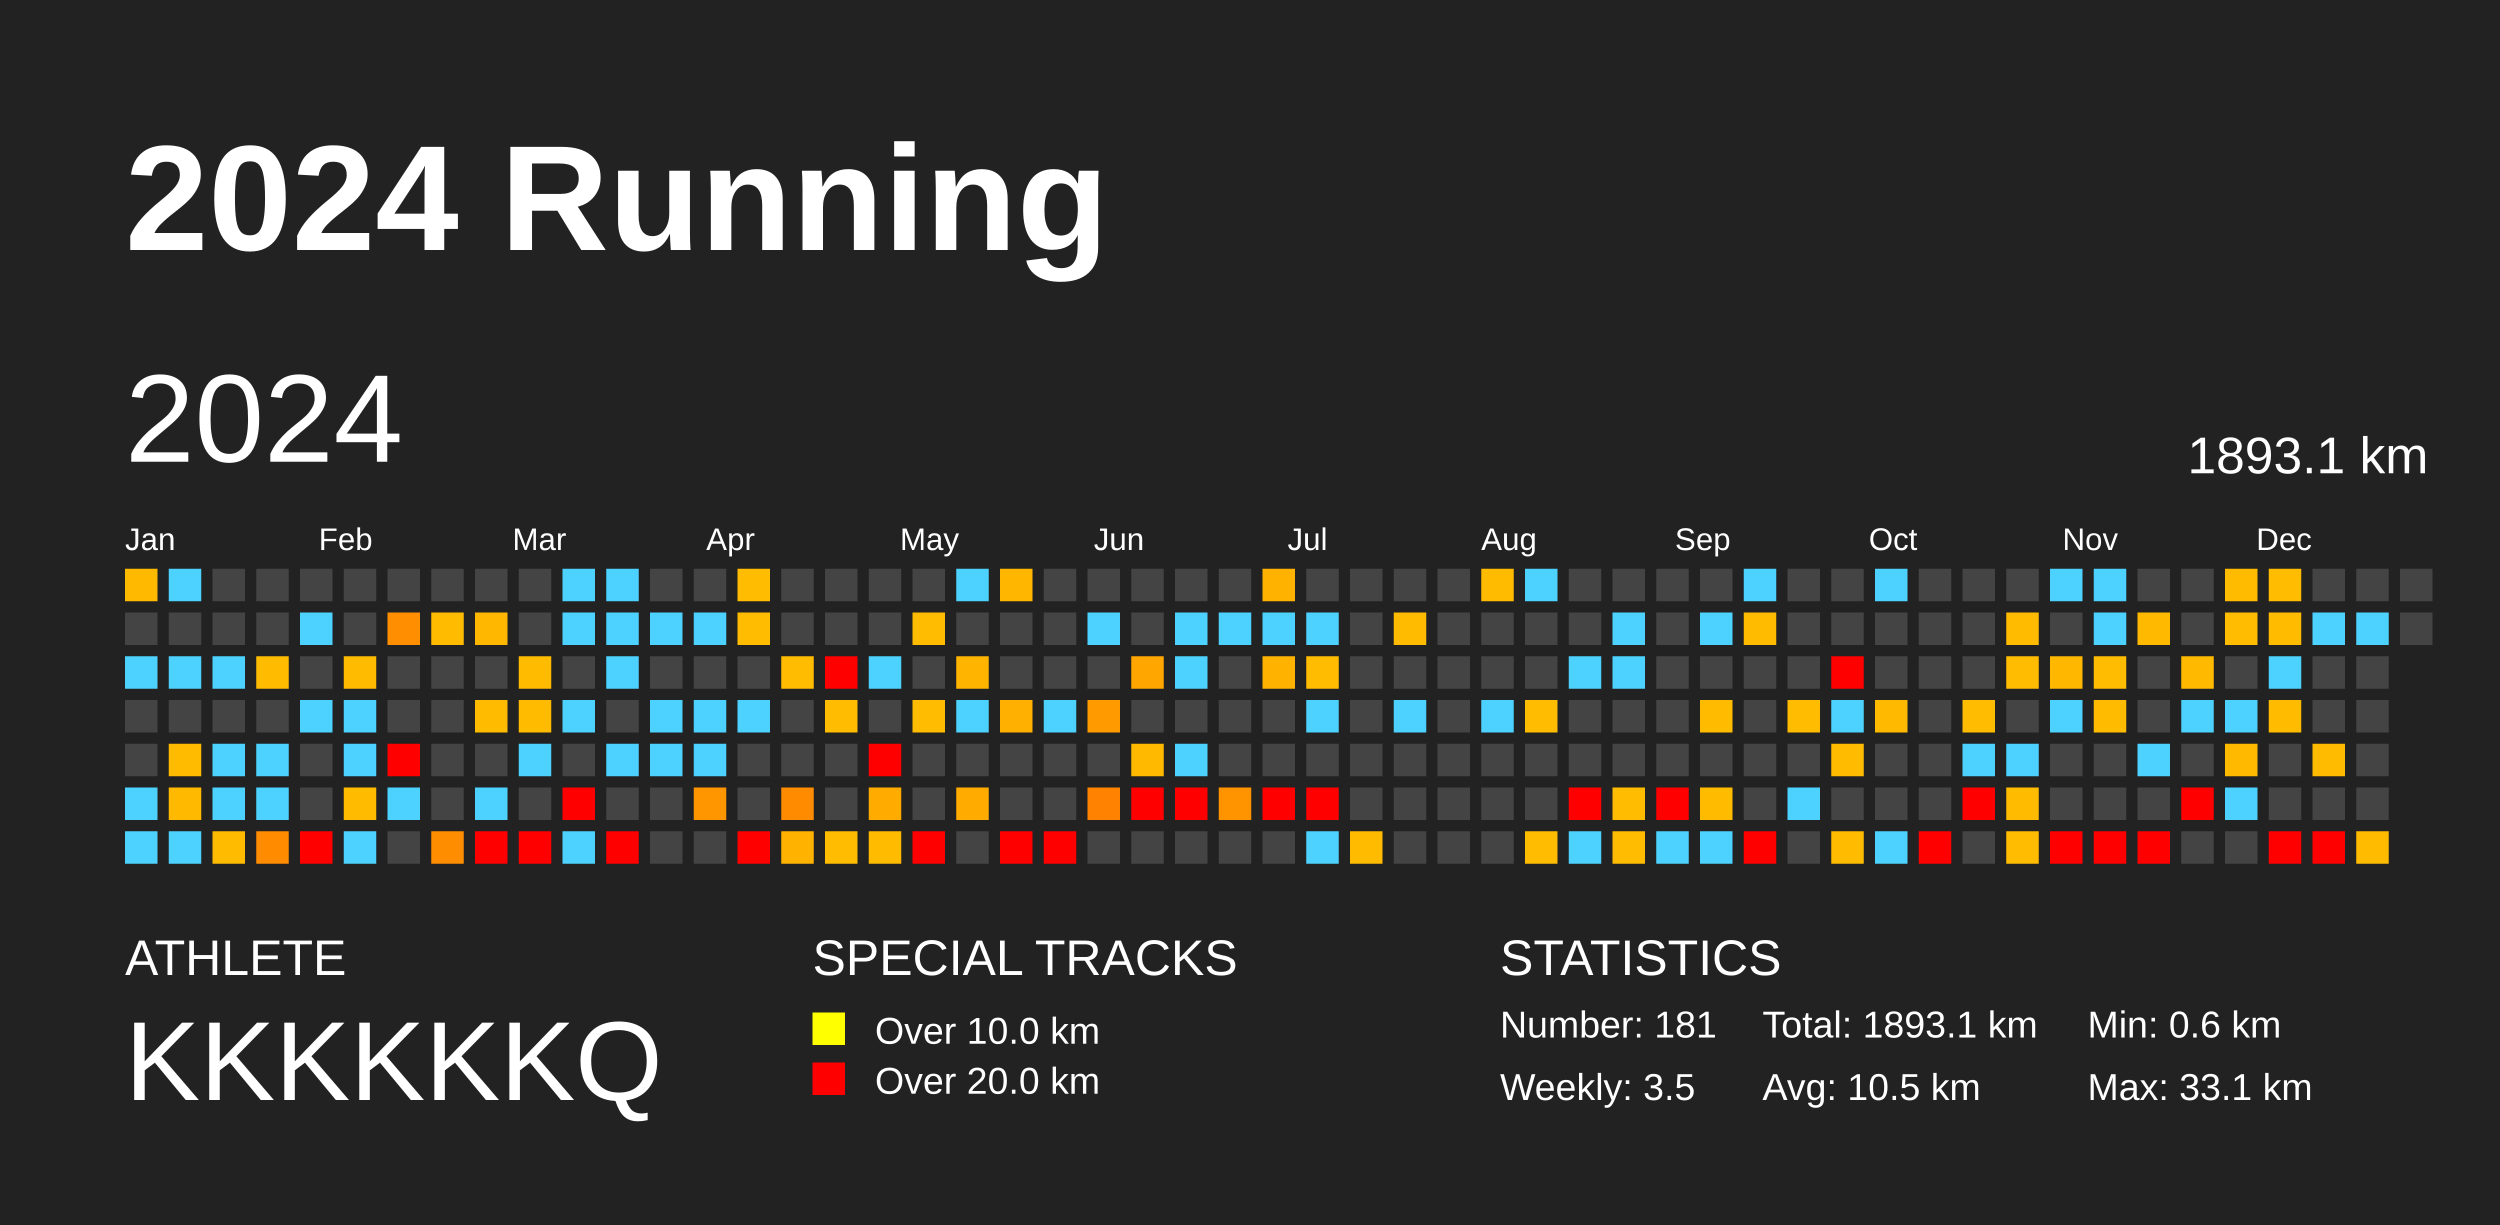
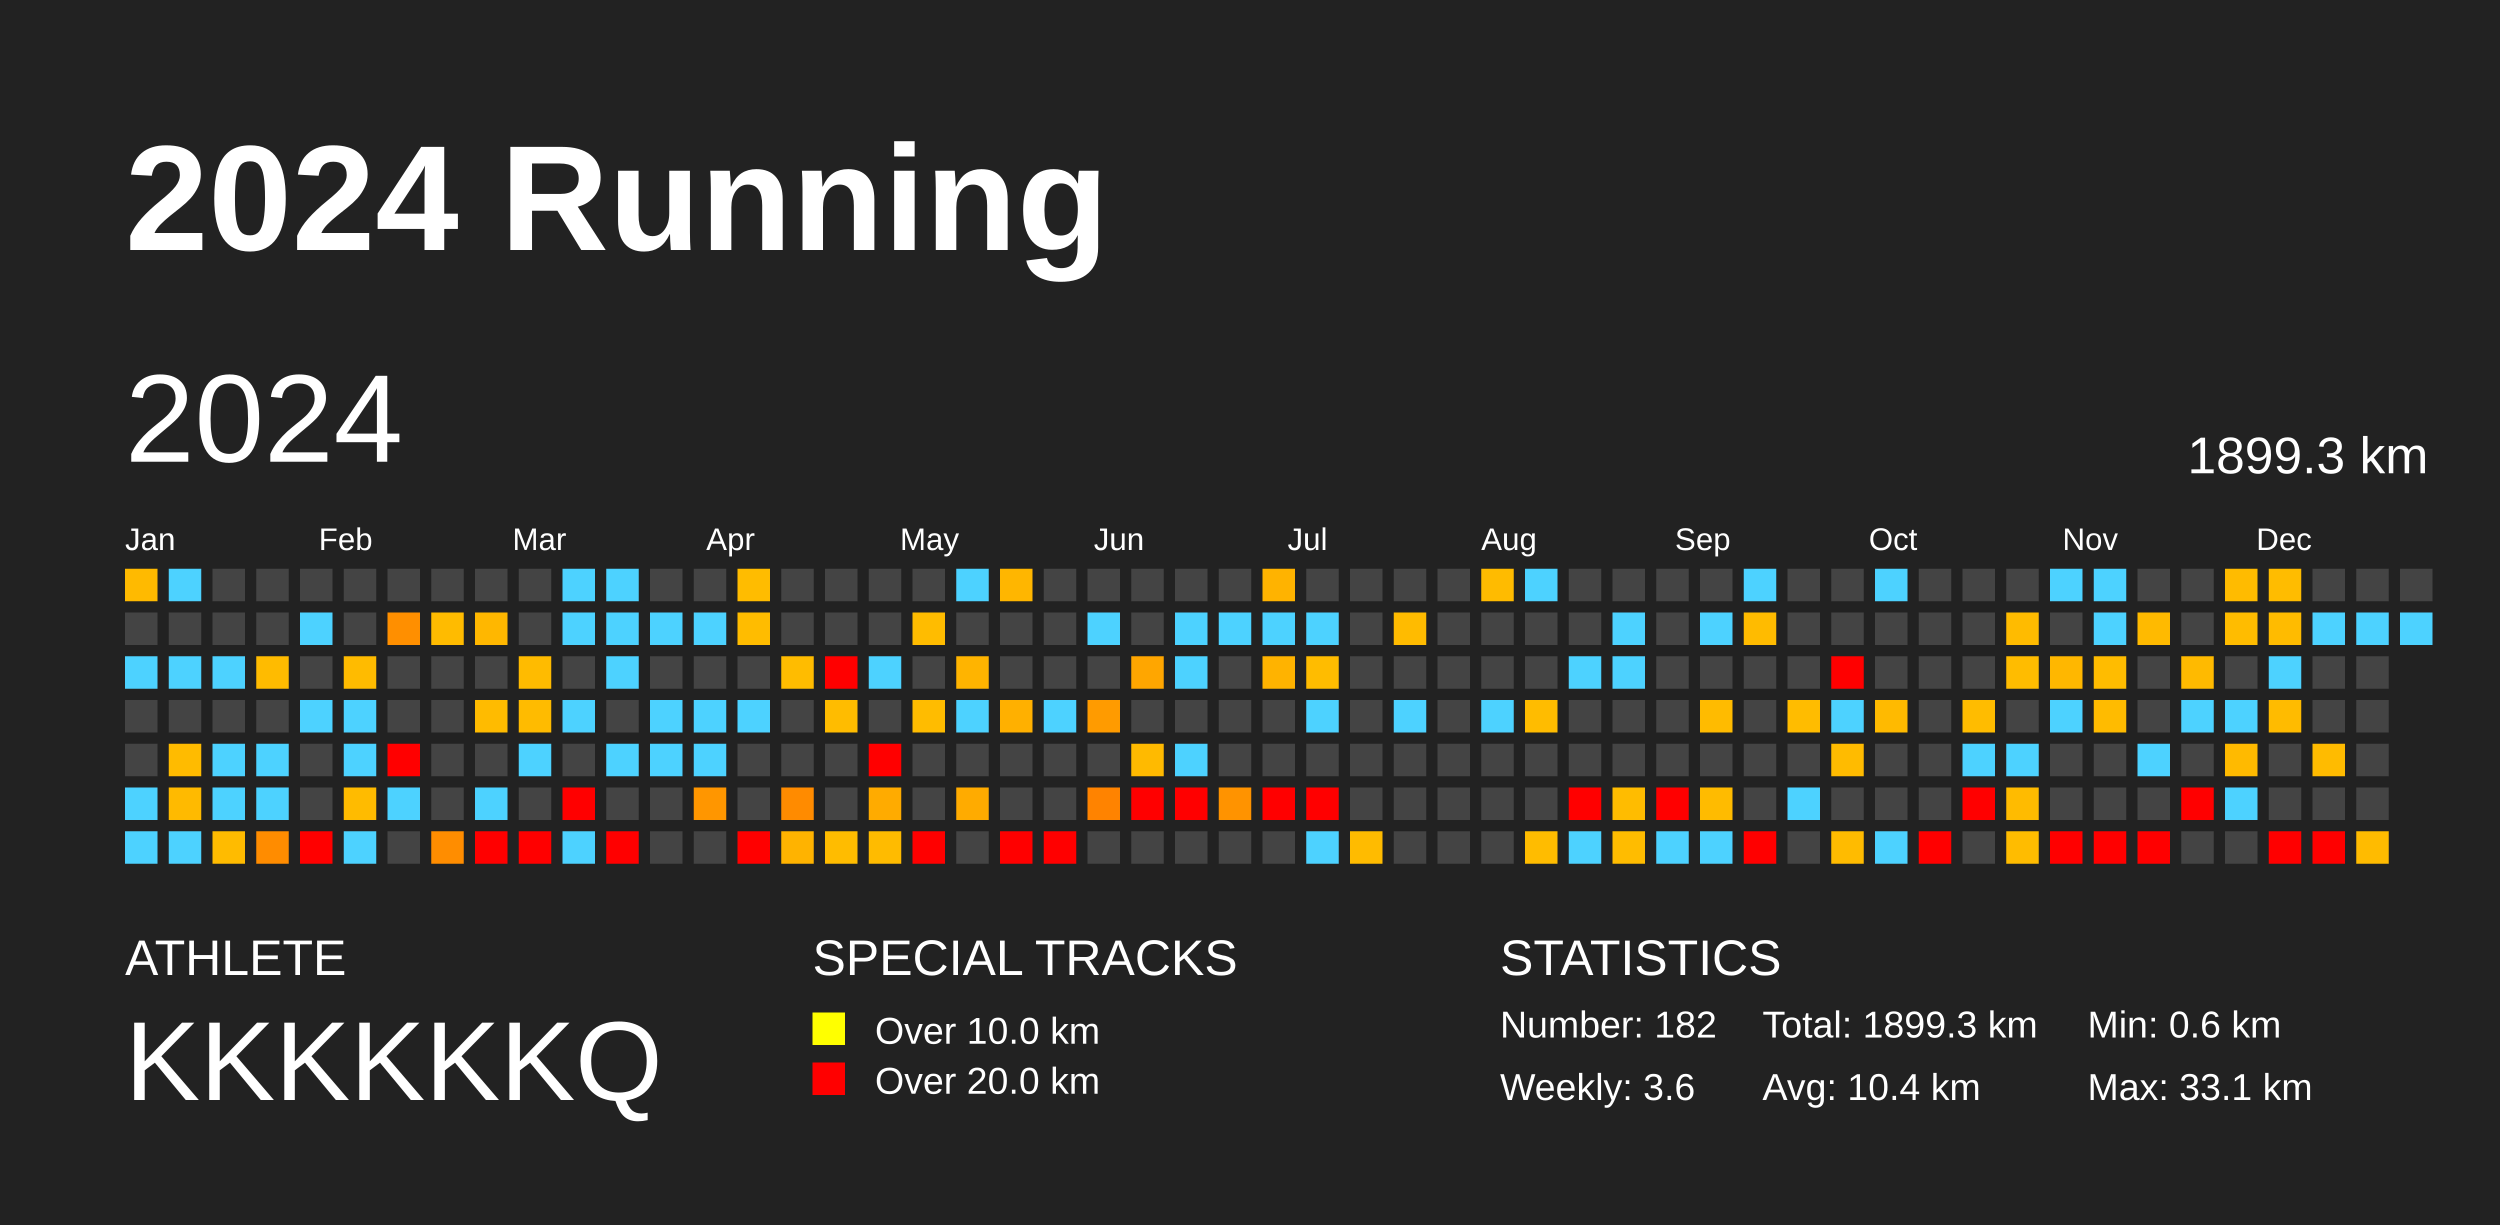
<svg xmlns="http://www.w3.org/2000/svg" baseProfile="full" height="98mm" version="1.1" viewBox="0,0,200,98" width="200mm">
  <defs />
  <rect fill="#222222" height="98" width="200" x="0" y="0" />
  <text fill="#FFFFFF" style="font-size:12px; font-family:Arial; font-weight:bold;" x="10" y="20">2024 Running</text>
  <text fill="#FFFFFF" style="font-size:4px; font-family:Arial" x="10" y="78">ATHLETE</text>
  <text fill="#FFFFFF" style="font-size:9px; font-family:Arial" x="10" y="88">KKKKKKQ</text>
  <text fill="#FFFFFF" style="font-size:4px; font-family:Arial" x="65" y="78">SPECIAL TRACKS</text>
  <rect fill="yellow" height="2.6" width="2.6" x="65" y="81" />
  <text fill="#FFFFFF" style="font-size:3px; font-family:Arial" x="70" y="83.5">Over 10.0 km</text>
  <rect fill="red" height="2.6" width="2.6" x="65" y="85" />
  <text fill="#FFFFFF" style="font-size:3px; font-family:Arial" x="70" y="87.5">Over 20.0 km</text>
  <text fill="#FFFFFF" style="font-size:4px; font-family:Arial" x="120" y="78">STATISTICS</text>
-   <text fill="#FFFFFF" style="font-size:3px; font-family:Arial" x="120" y="83">Number: 181</text>
-   <text fill="#FFFFFF" style="font-size:3px; font-family:Arial" x="120" y="88">Weekly: 3.5</text>
-   <text fill="#FFFFFF" style="font-size:3px; font-family:Arial" x="141" y="83">Total: 1893.1 km</text>
-   <text fill="#FFFFFF" style="font-size:3px; font-family:Arial" x="141" y="88">Avg: 10.5 km</text>
+   <text fill="#FFFFFF" style="font-size:3px; font-family:Arial" x="120" y="83">Number: 182</text>
+   <text fill="#FFFFFF" style="font-size:3px; font-family:Arial" x="120" y="88">Weekly: 3.6</text>
+   <text fill="#FFFFFF" style="font-size:3px; font-family:Arial" x="141" y="83">Total: 1899.3 km</text>
+   <text fill="#FFFFFF" style="font-size:3px; font-family:Arial" x="141" y="88">Avg: 10.4 km</text>
  <text fill="#FFFFFF" style="font-size:3px; font-family:Arial" x="167" y="83">Min: 0.6 km</text>
  <text fill="#FFFFFF" style="font-size:3px; font-family:Arial" x="167" y="88">Max: 33.1 km</text>
  <text dominant-baseline="hanging" fill="#FFFFFF" style="font-size:10.0px; font-family:Arial;" x="10" y="30">2024</text>
-   <text dominant-baseline="hanging" fill="#FFFFFF" style="font-size:4.125px; font-family:Arial;" x="175" y="35">1893.1 km</text>
+   <text dominant-baseline="hanging" fill="#FFFFFF" style="font-size:4.125px; font-family:Arial;" x="175" y="35">1899.3 km</text>
  <text fill="#FFFFFF" style="font-size:2.5px; font-family:Arial" x="10.0" y="44">Jan</text>
  <text fill="#FFFFFF" style="font-size:2.5px; font-family:Arial" x="25.5" y="44">Feb</text>
  <text fill="#FFFFFF" style="font-size:2.5px; font-family:Arial" x="41.0" y="44">Mar</text>
  <text fill="#FFFFFF" style="font-size:2.5px; font-family:Arial" x="56.5" y="44">Apr</text>
  <text fill="#FFFFFF" style="font-size:2.5px; font-family:Arial" x="72.0" y="44">May</text>
  <text fill="#FFFFFF" style="font-size:2.5px; font-family:Arial" x="87.5" y="44">Jun</text>
  <text fill="#FFFFFF" style="font-size:2.5px; font-family:Arial" x="103.0" y="44">Jul</text>
  <text fill="#FFFFFF" style="font-size:2.5px; font-family:Arial" x="118.5" y="44">Aug</text>
  <text fill="#FFFFFF" style="font-size:2.5px; font-family:Arial" x="134.0" y="44">Sep</text>
  <text fill="#FFFFFF" style="font-size:2.5px; font-family:Arial" x="149.5" y="44">Oct</text>
  <text fill="#FFFFFF" style="font-size:2.5px; font-family:Arial" x="165.0" y="44">Nov</text>
  <text fill="#FFFFFF" style="font-size:2.5px; font-family:Arial" x="180.5" y="44">Dec</text>
  <rect fill="#ffba00" height="2.6" width="2.6" x="10.0" y="45.5" />
  <rect fill="#444444" height="2.6" width="2.6" x="10.0" y="49.0" />
  <rect fill="#4dd2ff" height="2.6" width="2.6" x="10.0" y="52.5" />
  <rect fill="#444444" height="2.6" width="2.6" x="10.0" y="56.0" />
  <rect fill="#444444" height="2.6" width="2.6" x="10.0" y="59.5" />
  <rect fill="#4dd2ff" height="2.6" width="2.6" x="10.0" y="63.0" />
  <rect fill="#4dd2ff" height="2.6" width="2.6" x="10.0" y="66.5" />
  <rect fill="#4dd2ff" height="2.6" width="2.6" x="13.5" y="45.5" />
  <rect fill="#444444" height="2.6" width="2.6" x="13.5" y="49.0" />
  <rect fill="#4dd2ff" height="2.6" width="2.6" x="13.5" y="52.5" />
  <rect fill="#444444" height="2.6" width="2.6" x="13.5" y="56.0" />
  <rect fill="#ffbb00" height="2.6" width="2.6" x="13.5" y="59.5" />
  <rect fill="#ffba00" height="2.6" width="2.6" x="13.5" y="63.0" />
  <rect fill="#4dd2ff" height="2.6" width="2.6" x="13.5" y="66.5" />
  <rect fill="#444444" height="2.6" width="2.6" x="17.0" y="45.5" />
  <rect fill="#444444" height="2.6" width="2.6" x="17.0" y="49.0" />
  <rect fill="#4dd2ff" height="2.6" width="2.6" x="17.0" y="52.5" />
  <rect fill="#444444" height="2.6" width="2.6" x="17.0" y="56.0" />
  <rect fill="#4dd2ff" height="2.6" width="2.6" x="17.0" y="59.5" />
  <rect fill="#4dd2ff" height="2.6" width="2.6" x="17.0" y="63.0" />
  <rect fill="#ffbb00" height="2.6" width="2.6" x="17.0" y="66.5" />
  <rect fill="#444444" height="2.6" width="2.6" x="20.5" y="45.5" />
  <rect fill="#444444" height="2.6" width="2.6" x="20.5" y="49.0" />
  <rect fill="#ffbb00" height="2.6" width="2.6" x="20.5" y="52.5" />
  <rect fill="#444444" height="2.6" width="2.6" x="20.5" y="56.0" />
  <rect fill="#4dd2ff" height="2.6" width="2.6" x="20.5" y="59.5" />
  <rect fill="#4dd2ff" height="2.6" width="2.6" x="20.5" y="63.0" />
  <rect fill="#ff8c00" height="2.6" width="2.6" x="20.5" y="66.5" />
  <rect fill="#444444" height="2.6" width="2.6" x="24.0" y="45.5" />
  <rect fill="#4dd2ff" height="2.6" width="2.6" x="24.0" y="49.0" />
  <rect fill="#444444" height="2.6" width="2.6" x="24.0" y="52.5" />
  <rect fill="#4dd2ff" height="2.6" width="2.6" x="24.0" y="56.0" />
  <rect fill="#444444" height="2.6" width="2.6" x="24.0" y="59.5" />
  <rect fill="#444444" height="2.6" width="2.6" x="24.0" y="63.0" />
  <rect fill="red" height="2.6" width="2.6" x="24.0" y="66.5" />
  <rect fill="#444444" height="2.6" width="2.6" x="27.5" y="45.5" />
  <rect fill="#444444" height="2.6" width="2.6" x="27.5" y="49.0" />
  <rect fill="#ffbb00" height="2.6" width="2.6" x="27.5" y="52.5" />
  <rect fill="#4dd2ff" height="2.6" width="2.6" x="27.5" y="56.0" />
  <rect fill="#4dd2ff" height="2.6" width="2.6" x="27.5" y="59.5" />
  <rect fill="#ffbb00" height="2.6" width="2.6" x="27.5" y="63.0" />
  <rect fill="#4dd2ff" height="2.6" width="2.6" x="27.5" y="66.5" />
  <rect fill="#444444" height="2.6" width="2.6" x="31.0" y="45.5" />
  <rect fill="#ff8f00" height="2.6" width="2.6" x="31.0" y="49.0" />
  <rect fill="#444444" height="2.6" width="2.6" x="31.0" y="52.5" />
  <rect fill="#444444" height="2.6" width="2.6" x="31.0" y="56.0" />
  <rect fill="red" height="2.6" width="2.6" x="31.0" y="59.5" />
  <rect fill="#4dd2ff" height="2.6" width="2.6" x="31.0" y="63.0" />
  <rect fill="#444444" height="2.6" width="2.6" x="31.0" y="66.5" />
  <rect fill="#444444" height="2.6" width="2.6" x="34.5" y="45.5" />
  <rect fill="#ffbb00" height="2.6" width="2.6" x="34.5" y="49.0" />
  <rect fill="#444444" height="2.6" width="2.6" x="34.5" y="52.5" />
  <rect fill="#444444" height="2.6" width="2.6" x="34.5" y="56.0" />
  <rect fill="#444444" height="2.6" width="2.6" x="34.5" y="59.5" />
  <rect fill="#444444" height="2.6" width="2.6" x="34.5" y="63.0" />
  <rect fill="#ff8d00" height="2.6" width="2.6" x="34.5" y="66.5" />
  <rect fill="#444444" height="2.6" width="2.6" x="38.0" y="45.5" />
  <rect fill="#ffb700" height="2.6" width="2.6" x="38.0" y="49.0" />
  <rect fill="#444444" height="2.6" width="2.6" x="38.0" y="52.5" />
  <rect fill="#ffbb00" height="2.6" width="2.6" x="38.0" y="56.0" />
  <rect fill="#444444" height="2.6" width="2.6" x="38.0" y="59.5" />
  <rect fill="#4dd2ff" height="2.6" width="2.6" x="38.0" y="63.0" />
  <rect fill="red" height="2.6" width="2.6" x="38.0" y="66.5" />
  <rect fill="#444444" height="2.6" width="2.6" x="41.5" y="45.5" />
  <rect fill="#444444" height="2.6" width="2.6" x="41.5" y="49.0" />
  <rect fill="#ffbb00" height="2.6" width="2.6" x="41.5" y="52.5" />
  <rect fill="#ffbb00" height="2.6" width="2.6" x="41.5" y="56.0" />
  <rect fill="#4dd2ff" height="2.6" width="2.6" x="41.5" y="59.5" />
  <rect fill="#444444" height="2.6" width="2.6" x="41.5" y="63.0" />
  <rect fill="red" height="2.6" width="2.6" x="41.5" y="66.5" />
  <rect fill="#4dd2ff" height="2.6" width="2.6" x="45.0" y="45.5" />
  <rect fill="#4dd2ff" height="2.6" width="2.6" x="45.0" y="49.0" />
  <rect fill="#444444" height="2.6" width="2.6" x="45.0" y="52.5" />
  <rect fill="#4dd2ff" height="2.6" width="2.6" x="45.0" y="56.0" />
  <rect fill="#444444" height="2.6" width="2.6" x="45.0" y="59.5" />
  <rect fill="red" height="2.6" width="2.6" x="45.0" y="63.0" />
  <rect fill="#4dd2ff" height="2.6" width="2.6" x="45.0" y="66.5" />
  <rect fill="#4dd2ff" height="2.6" width="2.6" x="48.5" y="45.5" />
  <rect fill="#4dd2ff" height="2.6" width="2.6" x="48.5" y="49.0" />
  <rect fill="#4dd2ff" height="2.6" width="2.6" x="48.5" y="52.5" />
  <rect fill="#444444" height="2.6" width="2.6" x="48.5" y="56.0" />
  <rect fill="#4dd2ff" height="2.6" width="2.6" x="48.5" y="59.5" />
  <rect fill="#444444" height="2.6" width="2.6" x="48.5" y="63.0" />
  <rect fill="red" height="2.6" width="2.6" x="48.5" y="66.5" />
  <rect fill="#444444" height="2.6" width="2.6" x="52.0" y="45.5" />
  <rect fill="#4dd2ff" height="2.6" width="2.6" x="52.0" y="49.0" />
  <rect fill="#444444" height="2.6" width="2.6" x="52.0" y="52.5" />
  <rect fill="#4dd2ff" height="2.6" width="2.6" x="52.0" y="56.0" />
  <rect fill="#4dd2ff" height="2.6" width="2.6" x="52.0" y="59.5" />
  <rect fill="#444444" height="2.6" width="2.6" x="52.0" y="63.0" />
  <rect fill="#444444" height="2.6" width="2.6" x="52.0" y="66.5" />
  <rect fill="#444444" height="2.6" width="2.6" x="55.5" y="45.5" />
  <rect fill="#4dd2ff" height="2.6" width="2.6" x="55.5" y="49.0" />
  <rect fill="#444444" height="2.6" width="2.6" x="55.5" y="52.5" />
  <rect fill="#4dd2ff" height="2.6" width="2.6" x="55.5" y="56.0" />
  <rect fill="#4dd2ff" height="2.6" width="2.6" x="55.5" y="59.5" />
  <rect fill="#ff9600" height="2.6" width="2.6" x="55.5" y="63.0" />
  <rect fill="#444444" height="2.6" width="2.6" x="55.5" y="66.5" />
  <rect fill="#ffbc00" height="2.6" width="2.6" x="59.0" y="45.5" />
  <rect fill="#ffbc00" height="2.6" width="2.6" x="59.0" y="49.0" />
  <rect fill="#444444" height="2.6" width="2.6" x="59.0" y="52.5" />
  <rect fill="#4dd2ff" height="2.6" width="2.6" x="59.0" y="56.0" />
  <rect fill="#444444" height="2.6" width="2.6" x="59.0" y="59.5" />
  <rect fill="#444444" height="2.6" width="2.6" x="59.0" y="63.0" />
  <rect fill="red" height="2.6" width="2.6" x="59.0" y="66.5" />
  <rect fill="#444444" height="2.6" width="2.6" x="62.5" y="45.5" />
  <rect fill="#444444" height="2.6" width="2.6" x="62.5" y="49.0" />
  <rect fill="#ffbc00" height="2.6" width="2.6" x="62.5" y="52.5" />
  <rect fill="#444444" height="2.6" width="2.6" x="62.5" y="56.0" />
  <rect fill="#444444" height="2.6" width="2.6" x="62.5" y="59.5" />
  <rect fill="#ff8b00" height="2.6" width="2.6" x="62.5" y="63.0" />
  <rect fill="#ffb300" height="2.6" width="2.6" x="62.5" y="66.5" />
  <rect fill="#444444" height="2.6" width="2.6" x="66.0" y="45.5" />
  <rect fill="#444444" height="2.6" width="2.6" x="66.0" y="49.0" />
  <rect fill="red" height="2.6" width="2.6" x="66.0" y="52.5" />
  <rect fill="#ffbc00" height="2.6" width="2.6" x="66.0" y="56.0" />
  <rect fill="#444444" height="2.6" width="2.6" x="66.0" y="59.5" />
  <rect fill="#444444" height="2.6" width="2.6" x="66.0" y="63.0" />
  <rect fill="#ffbc00" height="2.6" width="2.6" x="66.0" y="66.5" />
  <rect fill="#444444" height="2.6" width="2.6" x="69.5" y="45.5" />
  <rect fill="#444444" height="2.6" width="2.6" x="69.5" y="49.0" />
  <rect fill="#4dd2ff" height="2.6" width="2.6" x="69.5" y="52.5" />
  <rect fill="#444444" height="2.6" width="2.6" x="69.5" y="56.0" />
  <rect fill="red" height="2.6" width="2.6" x="69.5" y="59.5" />
  <rect fill="#ffab00" height="2.6" width="2.6" x="69.5" y="63.0" />
  <rect fill="#ffbb00" height="2.6" width="2.6" x="69.5" y="66.5" />
  <rect fill="#444444" height="2.6" width="2.6" x="73.0" y="45.5" />
  <rect fill="#ffbc00" height="2.6" width="2.6" x="73.0" y="49.0" />
  <rect fill="#444444" height="2.6" width="2.6" x="73.0" y="52.5" />
  <rect fill="#ffbc00" height="2.6" width="2.6" x="73.0" y="56.0" />
  <rect fill="#444444" height="2.6" width="2.6" x="73.0" y="59.5" />
  <rect fill="#444444" height="2.6" width="2.6" x="73.0" y="63.0" />
  <rect fill="red" height="2.6" width="2.6" x="73.0" y="66.5" />
  <rect fill="#4dd2ff" height="2.6" width="2.6" x="76.5" y="45.5" />
  <rect fill="#444444" height="2.6" width="2.6" x="76.5" y="49.0" />
  <rect fill="#ffb400" height="2.6" width="2.6" x="76.5" y="52.5" />
  <rect fill="#4dd2ff" height="2.6" width="2.6" x="76.5" y="56.0" />
  <rect fill="#444444" height="2.6" width="2.6" x="76.5" y="59.5" />
  <rect fill="#ffab00" height="2.6" width="2.6" x="76.5" y="63.0" />
  <rect fill="#444444" height="2.6" width="2.6" x="76.5" y="66.5" />
  <rect fill="#ffb600" height="2.6" width="2.6" x="80.0" y="45.5" />
  <rect fill="#444444" height="2.6" width="2.6" x="80.0" y="49.0" />
  <rect fill="#444444" height="2.6" width="2.6" x="80.0" y="52.5" />
  <rect fill="#ffb000" height="2.6" width="2.6" x="80.0" y="56.0" />
  <rect fill="#444444" height="2.6" width="2.6" x="80.0" y="59.5" />
  <rect fill="#444444" height="2.6" width="2.6" x="80.0" y="63.0" />
  <rect fill="red" height="2.6" width="2.6" x="80.0" y="66.5" />
  <rect fill="#444444" height="2.6" width="2.6" x="83.5" y="45.5" />
  <rect fill="#444444" height="2.6" width="2.6" x="83.5" y="49.0" />
  <rect fill="#444444" height="2.6" width="2.6" x="83.5" y="52.5" />
  <rect fill="#4dd2ff" height="2.6" width="2.6" x="83.5" y="56.0" />
  <rect fill="#444444" height="2.6" width="2.6" x="83.5" y="59.5" />
  <rect fill="#444444" height="2.6" width="2.6" x="83.5" y="63.0" />
  <rect fill="red" height="2.6" width="2.6" x="83.5" y="66.5" />
  <rect fill="#444444" height="2.6" width="2.6" x="87.0" y="45.5" />
  <rect fill="#4dd2ff" height="2.6" width="2.6" x="87.0" y="49.0" />
  <rect fill="#444444" height="2.6" width="2.6" x="87.0" y="52.5" />
  <rect fill="#ff9b00" height="2.6" width="2.6" x="87.0" y="56.0" />
  <rect fill="#444444" height="2.6" width="2.6" x="87.0" y="59.5" />
  <rect fill="#ff8300" height="2.6" width="2.6" x="87.0" y="63.0" />
  <rect fill="#444444" height="2.6" width="2.6" x="87.0" y="66.5" />
  <rect fill="#444444" height="2.6" width="2.6" x="90.5" y="45.5" />
  <rect fill="#444444" height="2.6" width="2.6" x="90.5" y="49.0" />
  <rect fill="#ffa600" height="2.6" width="2.6" x="90.5" y="52.5" />
  <rect fill="#444444" height="2.6" width="2.6" x="90.5" y="56.0" />
  <rect fill="#ffba00" height="2.6" width="2.6" x="90.5" y="59.5" />
  <rect fill="red" height="2.6" width="2.6" x="90.5" y="63.0" />
  <rect fill="#444444" height="2.6" width="2.6" x="90.5" y="66.5" />
  <rect fill="#444444" height="2.6" width="2.6" x="94.0" y="45.5" />
  <rect fill="#4dd2ff" height="2.6" width="2.6" x="94.0" y="49.0" />
  <rect fill="#4dd2ff" height="2.6" width="2.6" x="94.0" y="52.5" />
  <rect fill="#444444" height="2.6" width="2.6" x="94.0" y="56.0" />
  <rect fill="#4dd2ff" height="2.6" width="2.6" x="94.0" y="59.5" />
  <rect fill="red" height="2.6" width="2.6" x="94.0" y="63.0" />
  <rect fill="#444444" height="2.6" width="2.6" x="94.0" y="66.5" />
  <rect fill="#444444" height="2.6" width="2.6" x="97.5" y="45.5" />
  <rect fill="#4dd2ff" height="2.6" width="2.6" x="97.5" y="49.0" />
  <rect fill="#444444" height="2.6" width="2.6" x="97.5" y="52.5" />
  <rect fill="#444444" height="2.6" width="2.6" x="97.5" y="56.0" />
  <rect fill="#444444" height="2.6" width="2.6" x="97.5" y="59.5" />
  <rect fill="#ff9300" height="2.6" width="2.6" x="97.5" y="63.0" />
  <rect fill="#444444" height="2.6" width="2.6" x="97.5" y="66.5" />
  <rect fill="#ffb300" height="2.6" width="2.6" x="101.0" y="45.5" />
  <rect fill="#4dd2ff" height="2.6" width="2.6" x="101.0" y="49.0" />
  <rect fill="#ffb300" height="2.6" width="2.6" x="101.0" y="52.5" />
  <rect fill="#444444" height="2.6" width="2.6" x="101.0" y="56.0" />
  <rect fill="#444444" height="2.6" width="2.6" x="101.0" y="59.5" />
  <rect fill="red" height="2.6" width="2.6" x="101.0" y="63.0" />
  <rect fill="#444444" height="2.6" width="2.6" x="101.0" y="66.5" />
  <rect fill="#444444" height="2.6" width="2.6" x="104.5" y="45.5" />
  <rect fill="#4dd2ff" height="2.6" width="2.6" x="104.5" y="49.0" />
  <rect fill="#ffbc00" height="2.6" width="2.6" x="104.5" y="52.5" />
  <rect fill="#4dd2ff" height="2.6" width="2.6" x="104.5" y="56.0" />
  <rect fill="#444444" height="2.6" width="2.6" x="104.5" y="59.5" />
  <rect fill="red" height="2.6" width="2.6" x="104.5" y="63.0" />
  <rect fill="#4dd2ff" height="2.6" width="2.6" x="104.5" y="66.5" />
  <rect fill="#444444" height="2.6" width="2.6" x="108.0" y="45.5" />
  <rect fill="#444444" height="2.6" width="2.6" x="108.0" y="49.0" />
  <rect fill="#444444" height="2.6" width="2.6" x="108.0" y="52.5" />
  <rect fill="#444444" height="2.6" width="2.6" x="108.0" y="56.0" />
  <rect fill="#444444" height="2.6" width="2.6" x="108.0" y="59.5" />
  <rect fill="#444444" height="2.6" width="2.6" x="108.0" y="63.0" />
  <rect fill="#ffbb00" height="2.6" width="2.6" x="108.0" y="66.5" />
  <rect fill="#444444" height="2.6" width="2.6" x="111.5" y="45.5" />
  <rect fill="#ffbb00" height="2.6" width="2.6" x="111.5" y="49.0" />
  <rect fill="#444444" height="2.6" width="2.6" x="111.5" y="52.5" />
  <rect fill="#4dd2ff" height="2.6" width="2.6" x="111.5" y="56.0" />
  <rect fill="#444444" height="2.6" width="2.6" x="111.5" y="59.5" />
  <rect fill="#444444" height="2.6" width="2.6" x="111.5" y="63.0" />
  <rect fill="#444444" height="2.6" width="2.6" x="111.5" y="66.5" />
  <rect fill="#444444" height="2.6" width="2.6" x="115.0" y="45.5" />
  <rect fill="#444444" height="2.6" width="2.6" x="115.0" y="49.0" />
  <rect fill="#444444" height="2.6" width="2.6" x="115.0" y="52.5" />
  <rect fill="#444444" height="2.6" width="2.6" x="115.0" y="56.0" />
  <rect fill="#444444" height="2.6" width="2.6" x="115.0" y="59.5" />
  <rect fill="#444444" height="2.6" width="2.6" x="115.0" y="63.0" />
  <rect fill="#444444" height="2.6" width="2.6" x="115.0" y="66.5" />
  <rect fill="#ffbb00" height="2.6" width="2.6" x="118.5" y="45.5" />
  <rect fill="#444444" height="2.6" width="2.6" x="118.5" y="49.0" />
  <rect fill="#444444" height="2.6" width="2.6" x="118.5" y="52.5" />
  <rect fill="#4dd2ff" height="2.6" width="2.6" x="118.5" y="56.0" />
  <rect fill="#444444" height="2.6" width="2.6" x="118.5" y="59.5" />
  <rect fill="#444444" height="2.6" width="2.6" x="118.5" y="63.0" />
  <rect fill="#444444" height="2.6" width="2.6" x="118.5" y="66.5" />
  <rect fill="#4dd2ff" height="2.6" width="2.6" x="122.0" y="45.5" />
  <rect fill="#444444" height="2.6" width="2.6" x="122.0" y="49.0" />
  <rect fill="#444444" height="2.6" width="2.6" x="122.0" y="52.5" />
  <rect fill="#ffbc00" height="2.6" width="2.6" x="122.0" y="56.0" />
  <rect fill="#444444" height="2.6" width="2.6" x="122.0" y="59.5" />
  <rect fill="#444444" height="2.6" width="2.6" x="122.0" y="63.0" />
  <rect fill="#ffbc00" height="2.6" width="2.6" x="122.0" y="66.5" />
  <rect fill="#444444" height="2.6" width="2.6" x="125.5" y="45.5" />
  <rect fill="#444444" height="2.6" width="2.6" x="125.5" y="49.0" />
  <rect fill="#4dd2ff" height="2.6" width="2.6" x="125.5" y="52.5" />
  <rect fill="#444444" height="2.6" width="2.6" x="125.5" y="56.0" />
  <rect fill="#444444" height="2.6" width="2.6" x="125.5" y="59.5" />
  <rect fill="red" height="2.6" width="2.6" x="125.5" y="63.0" />
  <rect fill="#4dd2ff" height="2.6" width="2.6" x="125.5" y="66.5" />
  <rect fill="#444444" height="2.6" width="2.6" x="129.0" y="45.5" />
  <rect fill="#4dd2ff" height="2.6" width="2.6" x="129.0" y="49.0" />
  <rect fill="#4dd2ff" height="2.6" width="2.6" x="129.0" y="52.5" />
  <rect fill="#444444" height="2.6" width="2.6" x="129.0" y="56.0" />
  <rect fill="#444444" height="2.6" width="2.6" x="129.0" y="59.5" />
  <rect fill="#ffbc00" height="2.6" width="2.6" x="129.0" y="63.0" />
  <rect fill="#ffbc00" height="2.6" width="2.6" x="129.0" y="66.5" />
  <rect fill="#444444" height="2.6" width="2.6" x="132.5" y="45.5" />
  <rect fill="#444444" height="2.6" width="2.6" x="132.5" y="49.0" />
  <rect fill="#444444" height="2.6" width="2.6" x="132.5" y="52.5" />
  <rect fill="#444444" height="2.6" width="2.6" x="132.5" y="56.0" />
  <rect fill="#444444" height="2.6" width="2.6" x="132.5" y="59.5" />
  <rect fill="red" height="2.6" width="2.6" x="132.5" y="63.0" />
  <rect fill="#4dd2ff" height="2.6" width="2.6" x="132.5" y="66.5" />
  <rect fill="#444444" height="2.6" width="2.6" x="136.0" y="45.5" />
  <rect fill="#4dd2ff" height="2.6" width="2.6" x="136.0" y="49.0" />
  <rect fill="#444444" height="2.6" width="2.6" x="136.0" y="52.5" />
  <rect fill="#ffbb00" height="2.6" width="2.6" x="136.0" y="56.0" />
  <rect fill="#444444" height="2.6" width="2.6" x="136.0" y="59.5" />
  <rect fill="#ffbb00" height="2.6" width="2.6" x="136.0" y="63.0" />
  <rect fill="#4dd2ff" height="2.6" width="2.6" x="136.0" y="66.5" />
  <rect fill="#4dd2ff" height="2.6" width="2.6" x="139.5" y="45.5" />
  <rect fill="#ffbb00" height="2.6" width="2.6" x="139.5" y="49.0" />
  <rect fill="#444444" height="2.6" width="2.6" x="139.5" y="52.5" />
  <rect fill="#444444" height="2.6" width="2.6" x="139.5" y="56.0" />
  <rect fill="#444444" height="2.6" width="2.6" x="139.5" y="59.5" />
  <rect fill="#444444" height="2.6" width="2.6" x="139.5" y="63.0" />
  <rect fill="red" height="2.6" width="2.6" x="139.5" y="66.5" />
  <rect fill="#444444" height="2.6" width="2.6" x="143.0" y="45.5" />
  <rect fill="#444444" height="2.6" width="2.6" x="143.0" y="49.0" />
  <rect fill="#444444" height="2.6" width="2.6" x="143.0" y="52.5" />
  <rect fill="#ffbc00" height="2.6" width="2.6" x="143.0" y="56.0" />
  <rect fill="#444444" height="2.6" width="2.6" x="143.0" y="59.5" />
  <rect fill="#4dd2ff" height="2.6" width="2.6" x="143.0" y="63.0" />
  <rect fill="#444444" height="2.6" width="2.6" x="143.0" y="66.5" />
  <rect fill="#444444" height="2.6" width="2.6" x="146.5" y="45.5" />
  <rect fill="#444444" height="2.6" width="2.6" x="146.5" y="49.0" />
  <rect fill="red" height="2.6" width="2.6" x="146.5" y="52.5" />
  <rect fill="#4dd2ff" height="2.6" width="2.6" x="146.5" y="56.0" />
  <rect fill="#ffbb00" height="2.6" width="2.6" x="146.5" y="59.5" />
  <rect fill="#444444" height="2.6" width="2.6" x="146.5" y="63.0" />
  <rect fill="#ffbb00" height="2.6" width="2.6" x="146.5" y="66.5" />
  <rect fill="#4dd2ff" height="2.6" width="2.6" x="150.0" y="45.5" />
  <rect fill="#444444" height="2.6" width="2.6" x="150.0" y="49.0" />
  <rect fill="#444444" height="2.6" width="2.6" x="150.0" y="52.5" />
  <rect fill="#ffba00" height="2.6" width="2.6" x="150.0" y="56.0" />
  <rect fill="#444444" height="2.6" width="2.6" x="150.0" y="59.5" />
  <rect fill="#444444" height="2.6" width="2.6" x="150.0" y="63.0" />
  <rect fill="#4dd2ff" height="2.6" width="2.6" x="150.0" y="66.5" />
  <rect fill="#444444" height="2.6" width="2.6" x="153.5" y="45.5" />
  <rect fill="#444444" height="2.6" width="2.6" x="153.5" y="49.0" />
  <rect fill="#444444" height="2.6" width="2.6" x="153.5" y="52.5" />
  <rect fill="#444444" height="2.6" width="2.6" x="153.5" y="56.0" />
  <rect fill="#444444" height="2.6" width="2.6" x="153.5" y="59.5" />
  <rect fill="#444444" height="2.6" width="2.6" x="153.5" y="63.0" />
  <rect fill="red" height="2.6" width="2.6" x="153.5" y="66.5" />
  <rect fill="#444444" height="2.6" width="2.6" x="157.0" y="45.5" />
  <rect fill="#444444" height="2.6" width="2.6" x="157.0" y="49.0" />
  <rect fill="#444444" height="2.6" width="2.6" x="157.0" y="52.5" />
  <rect fill="#ffbc00" height="2.6" width="2.6" x="157.0" y="56.0" />
  <rect fill="#4dd2ff" height="2.6" width="2.6" x="157.0" y="59.5" />
  <rect fill="red" height="2.6" width="2.6" x="157.0" y="63.0" />
  <rect fill="#444444" height="2.6" width="2.6" x="157.0" y="66.5" />
  <rect fill="#444444" height="2.6" width="2.6" x="160.5" y="45.5" />
  <rect fill="#ffbb00" height="2.6" width="2.6" x="160.5" y="49.0" />
  <rect fill="#ffbc00" height="2.6" width="2.6" x="160.5" y="52.5" />
  <rect fill="#444444" height="2.6" width="2.6" x="160.5" y="56.0" />
  <rect fill="#4dd2ff" height="2.6" width="2.6" x="160.5" y="59.5" />
  <rect fill="#ffbb00" height="2.6" width="2.6" x="160.5" y="63.0" />
  <rect fill="#ffbc00" height="2.6" width="2.6" x="160.5" y="66.5" />
  <rect fill="#4dd2ff" height="2.6" width="2.6" x="164.0" y="45.5" />
  <rect fill="#444444" height="2.6" width="2.6" x="164.0" y="49.0" />
  <rect fill="#ffb700" height="2.6" width="2.6" x="164.0" y="52.5" />
  <rect fill="#4dd2ff" height="2.6" width="2.6" x="164.0" y="56.0" />
  <rect fill="#444444" height="2.6" width="2.6" x="164.0" y="59.5" />
  <rect fill="#444444" height="2.6" width="2.6" x="164.0" y="63.0" />
  <rect fill="red" height="2.6" width="2.6" x="164.0" y="66.5" />
  <rect fill="#4dd2ff" height="2.6" width="2.6" x="167.5" y="45.5" />
  <rect fill="#4dd2ff" height="2.6" width="2.6" x="167.5" y="49.0" />
  <rect fill="#ffbc00" height="2.6" width="2.6" x="167.5" y="52.5" />
  <rect fill="#ffbb00" height="2.6" width="2.6" x="167.5" y="56.0" />
  <rect fill="#444444" height="2.6" width="2.6" x="167.5" y="59.5" />
  <rect fill="#444444" height="2.6" width="2.6" x="167.5" y="63.0" />
  <rect fill="red" height="2.6" width="2.6" x="167.5" y="66.5" />
  <rect fill="#444444" height="2.6" width="2.6" x="171.0" y="45.5" />
  <rect fill="#ffba00" height="2.6" width="2.6" x="171.0" y="49.0" />
  <rect fill="#444444" height="2.6" width="2.6" x="171.0" y="52.5" />
  <rect fill="#444444" height="2.6" width="2.6" x="171.0" y="56.0" />
  <rect fill="#4dd2ff" height="2.6" width="2.6" x="171.0" y="59.5" />
  <rect fill="#444444" height="2.6" width="2.6" x="171.0" y="63.0" />
  <rect fill="red" height="2.6" width="2.6" x="171.0" y="66.5" />
  <rect fill="#444444" height="2.6" width="2.6" x="174.5" y="45.5" />
  <rect fill="#444444" height="2.6" width="2.6" x="174.5" y="49.0" />
  <rect fill="#ffba00" height="2.6" width="2.6" x="174.5" y="52.5" />
  <rect fill="#4dd2ff" height="2.6" width="2.6" x="174.5" y="56.0" />
  <rect fill="#444444" height="2.6" width="2.6" x="174.5" y="59.5" />
  <rect fill="red" height="2.6" width="2.6" x="174.5" y="63.0" />
  <rect fill="#444444" height="2.6" width="2.6" x="174.5" y="66.5" />
  <rect fill="#ffbb00" height="2.6" width="2.6" x="178.0" y="45.5" />
  <rect fill="#ffbc00" height="2.6" width="2.6" x="178.0" y="49.0" />
  <rect fill="#444444" height="2.6" width="2.6" x="178.0" y="52.5" />
  <rect fill="#4dd2ff" height="2.6" width="2.6" x="178.0" y="56.0" />
  <rect fill="#ffba00" height="2.6" width="2.6" x="178.0" y="59.5" />
  <rect fill="#4dd2ff" height="2.6" width="2.6" x="178.0" y="63.0" />
  <rect fill="#444444" height="2.6" width="2.6" x="178.0" y="66.5" />
  <rect fill="#ffbc00" height="2.6" width="2.6" x="181.5" y="45.5" />
  <rect fill="#ffbb00" height="2.6" width="2.6" x="181.5" y="49.0" />
  <rect fill="#4dd2ff" height="2.6" width="2.6" x="181.5" y="52.5" />
  <rect fill="#ffbb00" height="2.6" width="2.6" x="181.5" y="56.0" />
  <rect fill="#444444" height="2.6" width="2.6" x="181.5" y="59.5" />
  <rect fill="#444444" height="2.6" width="2.6" x="181.5" y="63.0" />
  <rect fill="red" height="2.6" width="2.6" x="181.5" y="66.5" />
  <rect fill="#444444" height="2.6" width="2.6" x="185.0" y="45.5" />
  <rect fill="#4dd2ff" height="2.6" width="2.6" x="185.0" y="49.0" />
  <rect fill="#444444" height="2.6" width="2.6" x="185.0" y="52.5" />
  <rect fill="#444444" height="2.6" width="2.6" x="185.0" y="56.0" />
  <rect fill="#ffbb00" height="2.6" width="2.6" x="185.0" y="59.5" />
  <rect fill="#444444" height="2.6" width="2.6" x="185.0" y="63.0" />
  <rect fill="red" height="2.6" width="2.6" x="185.0" y="66.5" />
  <rect fill="#444444" height="2.6" width="2.6" x="188.5" y="45.5" />
  <rect fill="#4dd2ff" height="2.6" width="2.6" x="188.5" y="49.0" />
  <rect fill="#444444" height="2.6" width="2.6" x="188.5" y="52.5" />
  <rect fill="#444444" height="2.6" width="2.6" x="188.5" y="56.0" />
  <rect fill="#444444" height="2.6" width="2.6" x="188.5" y="59.5" />
  <rect fill="#444444" height="2.6" width="2.6" x="188.5" y="63.0" />
  <rect fill="#ffbb00" height="2.6" width="2.6" x="188.5" y="66.5" />
  <rect fill="#444444" height="2.6" width="2.6" x="192.0" y="45.5" />
-   <rect fill="#444444" height="2.6" width="2.6" x="192.0" y="49.0" />
+   <rect fill="#4dd2ff" height="2.6" width="2.6" x="192.0" y="49.0" />
</svg>
